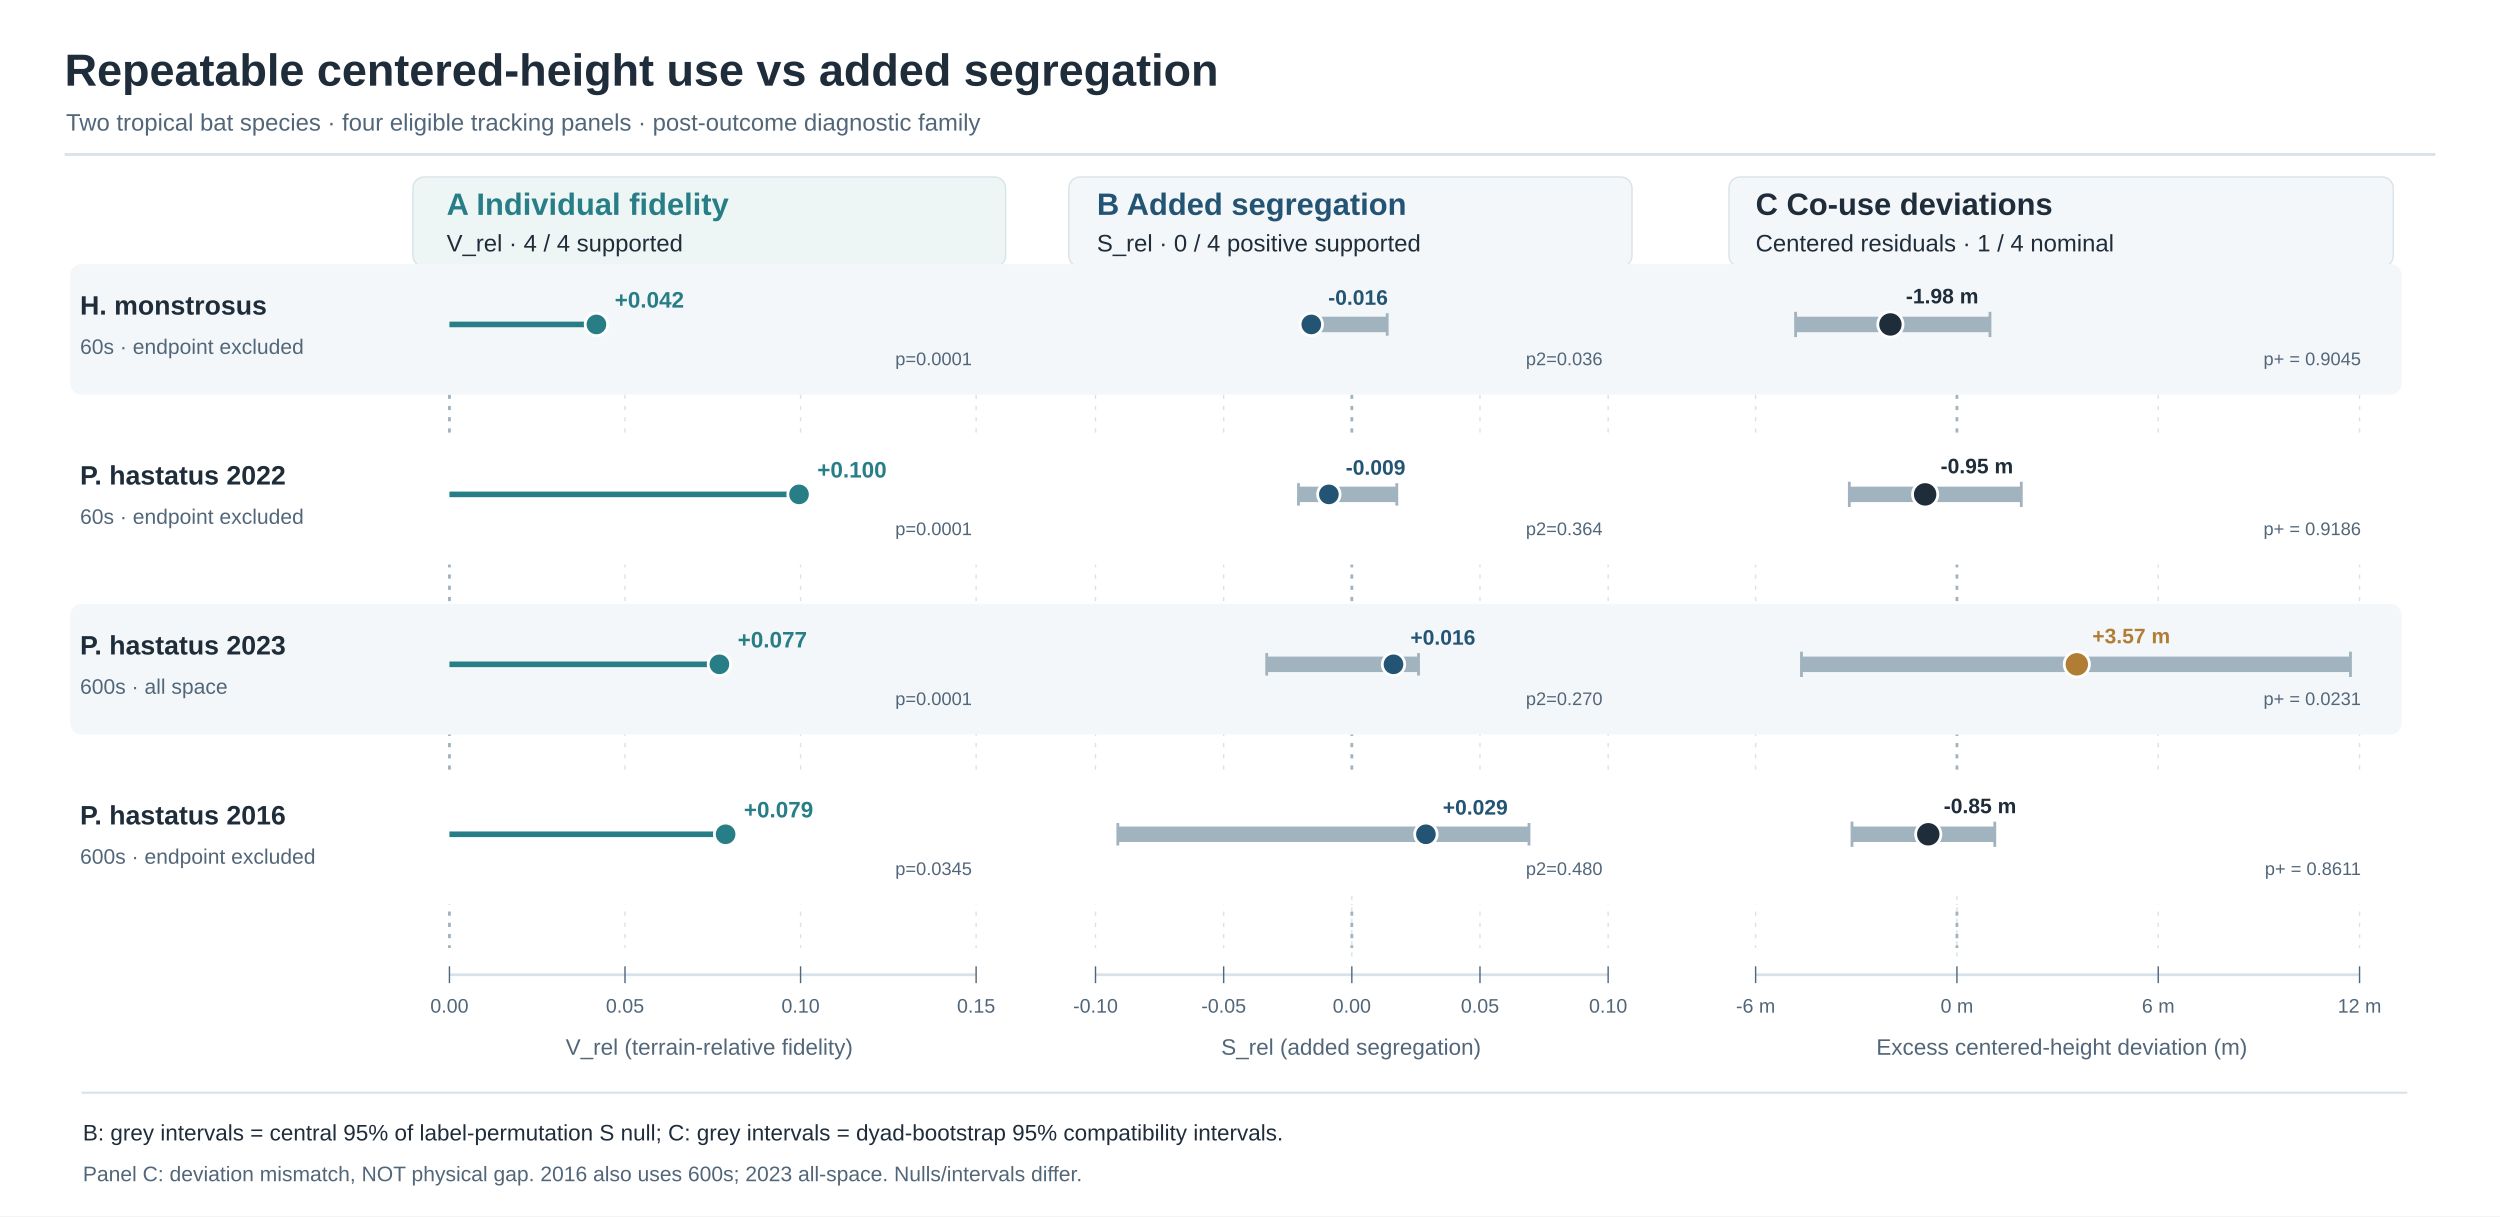
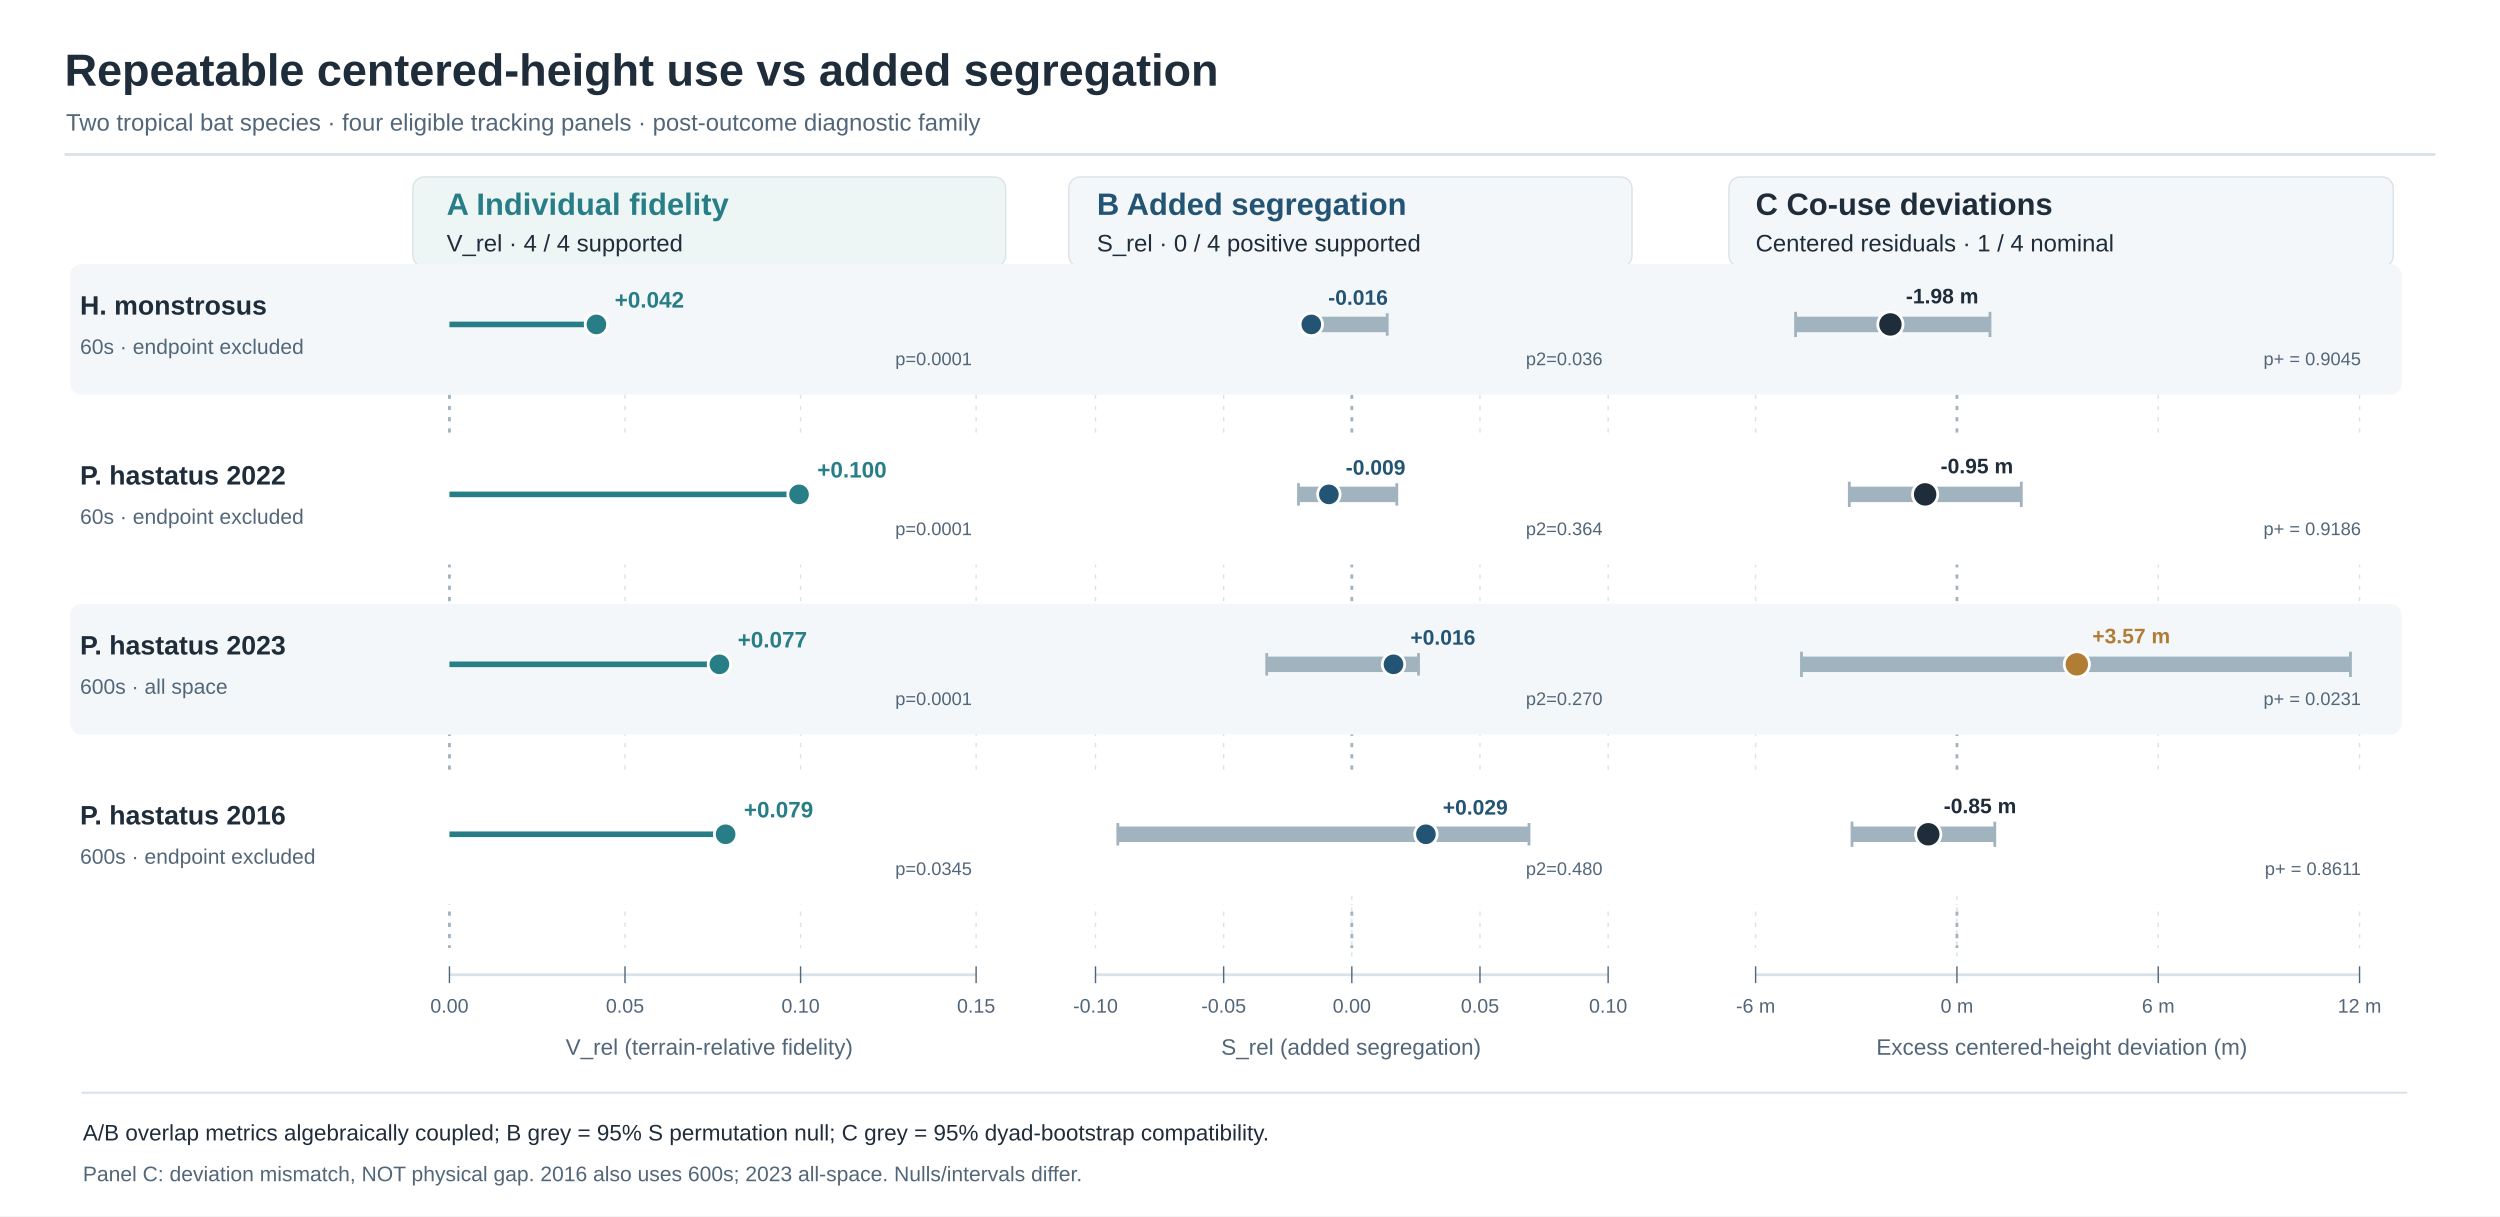
<svg xmlns="http://www.w3.org/2000/svg" width="1780" height="866" viewBox="0 0 1780 866" role="img" aria-label="Repeatable centered-height use vs added segregation">
  <rect width="1780" height="866" fill="#FFFFFF" />
  <text x="46" y="61" font-family="Arial,Helvetica,sans-serif" font-size="32" font-weight="700" fill="#1F2D3B" text-anchor="start">Repeatable centered-height use vs added segregation</text>
  <text x="47" y="93" font-family="Arial,Helvetica,sans-serif" font-size="17" font-weight="400" fill="#526679" text-anchor="start">Two tropical bat species · four eligible tracking panels · post-outcome diagnostic family</text>
  <line x1="46" y1="110" x2="1734" y2="110" stroke="#D9E2E8" stroke-width="2" />
  <rect x="294" y="126" width="422" height="64" rx="8" fill="#EEF6F5" stroke="#D9E2E8" stroke-width="1" />
  <text x="318" y="153" font-family="Arial,Helvetica,sans-serif" font-size="22" font-weight="700" fill="#287E86" text-anchor="start">A   Individual fidelity</text>
  <text x="318" y="179" font-family="Arial,Helvetica,sans-serif" font-size="17" font-weight="500" fill="#1F2D3B" text-anchor="start">V_rel · 4 / 4 supported</text>
  <rect x="761" y="126" width="401" height="64" rx="8" fill="#F4F7F9" stroke="#D9E2E8" stroke-width="1" />
  <text x="781" y="153" font-family="Arial,Helvetica,sans-serif" font-size="22" font-weight="700" fill="#245473" text-anchor="start">B   Added segregation</text>
  <text x="781" y="179" font-family="Arial,Helvetica,sans-serif" font-size="17" font-weight="500" fill="#1F2D3B" text-anchor="start">S_rel · 0 / 4 positive supported</text>
  <rect x="1231" y="126" width="473" height="64" rx="8" fill="#F4F7F9" stroke="#D9E2E8" stroke-width="1" />
  <text x="1250" y="153" font-family="Arial,Helvetica,sans-serif" font-size="22" font-weight="700" fill="#1F2D3B" text-anchor="start">C   Co-use deviations</text>
  <text x="1250" y="179" font-family="Arial,Helvetica,sans-serif" font-size="17" font-weight="500" fill="#1F2D3B" text-anchor="start">Centered residuals · 1 / 4 nominal</text>
  <line x1="320" y1="209" x2="320" y2="675" stroke="#A0B3BE" stroke-width="2" stroke-dasharray="3,5" />
  <line x1="445" y1="209" x2="445" y2="675" stroke="#D9E2E8" stroke-width="1" stroke-dasharray="3,5" />
  <line x1="570" y1="209" x2="570" y2="675" stroke="#D9E2E8" stroke-width="1" stroke-dasharray="3,5" />
  <line x1="695" y1="209" x2="695" y2="675" stroke="#D9E2E8" stroke-width="1" stroke-dasharray="3,5" />
  <line x1="780" y1="209" x2="780" y2="675" stroke="#D9E2E8" stroke-width="1" stroke-dasharray="3,5" />
  <line x1="871.25" y1="209" x2="871.25" y2="675" stroke="#D9E2E8" stroke-width="1" stroke-dasharray="3,5" />
  <line x1="962.5" y1="209" x2="962.5" y2="675" stroke="#A0B3BE" stroke-width="2" stroke-dasharray="3,5" />
  <line x1="1053.75" y1="209" x2="1053.75" y2="675" stroke="#D9E2E8" stroke-width="1" stroke-dasharray="3,5" />
  <line x1="1145" y1="209" x2="1145" y2="675" stroke="#D9E2E8" stroke-width="1" stroke-dasharray="3,5" />
  <line x1="1250" y1="209" x2="1250" y2="675" stroke="#D9E2E8" stroke-width="1" stroke-dasharray="3,5" />
  <line x1="1393.333" y1="209" x2="1393.333" y2="675" stroke="#A0B3BE" stroke-width="2" stroke-dasharray="3,5" />
  <line x1="1536.667" y1="209" x2="1536.667" y2="675" stroke="#D9E2E8" stroke-width="1" stroke-dasharray="3,5" />
  <line x1="1680" y1="209" x2="1680" y2="675" stroke="#D9E2E8" stroke-width="1" stroke-dasharray="3,5" />
  <rect x="50" y="188" width="1660" height="93" rx="8" fill="#F4F7F9" stroke="none" stroke-width="0" />
  <text x="57" y="224" font-family="Arial,Helvetica,sans-serif" font-size="19" font-weight="700" fill="#1F2D3B" text-anchor="start">H. monstrosus</text>
  <text x="57" y="252" font-family="Arial,Helvetica,sans-serif" font-size="15" font-weight="400" fill="#526679" text-anchor="start">60s · endpoint excluded</text>
  <line x1="320" y1="231" x2="424.657" y2="231" stroke="#287E86" stroke-width="4" />
  <circle cx="424.657" cy="231" r="8" fill="#287E86" stroke="#FFFFFF" stroke-width="2" />
  <text x="437.657" y="219" font-family="Arial,Helvetica,sans-serif" font-size="16" font-weight="700" fill="#287E86" text-anchor="start">+0.042</text>
  <text x="692" y="260" font-family="Arial,Helvetica,sans-serif" font-size="13" font-weight="400" fill="#526679" text-anchor="end">p=0.0001</text>
  <line x1="933.896" y1="231" x2="987.688" y2="231" stroke="#A0B3BE" stroke-width="11" />
  <line x1="933.896" y1="223" x2="933.896" y2="239" stroke="#A0B3BE" stroke-width="2" />
  <line x1="987.688" y1="223" x2="987.688" y2="239" stroke="#A0B3BE" stroke-width="2" />
  <circle cx="933.654" cy="231" r="8" fill="#245473" stroke="#FFFFFF" stroke-width="2" />
  <text x="945.654" y="217" font-family="Arial,Helvetica,sans-serif" font-size="15" font-weight="700" fill="#245473" text-anchor="start">-0.016</text>
  <text x="1141" y="260" font-family="Arial,Helvetica,sans-serif" font-size="13" font-weight="400" fill="#526679" text-anchor="end">p2=0.036</text>
  <line x1="1278.464" y1="231" x2="1416.861" y2="231" stroke="#A0B3BE" stroke-width="11" />
  <line x1="1278.464" y1="222" x2="1278.464" y2="240" stroke="#A0B3BE" stroke-width="2" />
  <line x1="1416.861" y1="222" x2="1416.861" y2="240" stroke="#A0B3BE" stroke-width="2" />
  <circle cx="1345.968" cy="231" r="9" fill="#1F2D3B" stroke="#FFFFFF" stroke-width="2" />
  <text x="1356.968" y="216" font-family="Arial,Helvetica,sans-serif" font-size="15" font-weight="700" fill="#1F2D3B" text-anchor="start">-1.98 m</text>
  <text x="1681" y="260" font-family="Arial,Helvetica,sans-serif" font-size="13" font-weight="400" fill="#526679" text-anchor="end">p+ = 0.9045</text>
  <rect x="50" y="309" width="1660" height="93" rx="8" fill="#FFFFFF" stroke="none" stroke-width="0" />
  <text x="57" y="345" font-family="Arial,Helvetica,sans-serif" font-size="19" font-weight="700" fill="#1F2D3B" text-anchor="start">P. hastatus 2022</text>
  <text x="57" y="373" font-family="Arial,Helvetica,sans-serif" font-size="15" font-weight="400" fill="#526679" text-anchor="start">60s · endpoint excluded</text>
  <line x1="320" y1="352" x2="568.899" y2="352" stroke="#287E86" stroke-width="4" />
  <circle cx="568.899" cy="352" r="8" fill="#287E86" stroke="#FFFFFF" stroke-width="2" />
  <text x="581.899" y="340" font-family="Arial,Helvetica,sans-serif" font-size="16" font-weight="700" fill="#287E86" text-anchor="start">+0.100</text>
  <text x="692" y="381" font-family="Arial,Helvetica,sans-serif" font-size="13" font-weight="400" fill="#526679" text-anchor="end">p=0.0001</text>
  <line x1="924.522" y1="352" x2="994.529" y2="352" stroke="#A0B3BE" stroke-width="11" />
  <line x1="924.522" y1="344" x2="924.522" y2="360" stroke="#A0B3BE" stroke-width="2" />
  <line x1="994.529" y1="344" x2="994.529" y2="360" stroke="#A0B3BE" stroke-width="2" />
  <circle cx="946.148" cy="352" r="8" fill="#245473" stroke="#FFFFFF" stroke-width="2" />
  <text x="958.148" y="338" font-family="Arial,Helvetica,sans-serif" font-size="15" font-weight="700" fill="#245473" text-anchor="start">-0.009</text>
  <text x="1141" y="381" font-family="Arial,Helvetica,sans-serif" font-size="13" font-weight="400" fill="#526679" text-anchor="end">p2=0.364</text>
  <line x1="1316.713" y1="352" x2="1439.154" y2="352" stroke="#A0B3BE" stroke-width="11" />
  <line x1="1316.713" y1="343" x2="1316.713" y2="361" stroke="#A0B3BE" stroke-width="2" />
  <line x1="1439.154" y1="343" x2="1439.154" y2="361" stroke="#A0B3BE" stroke-width="2" />
  <circle cx="1370.701" cy="352" r="9" fill="#1F2D3B" stroke="#FFFFFF" stroke-width="2" />
  <text x="1381.701" y="337" font-family="Arial,Helvetica,sans-serif" font-size="15" font-weight="700" fill="#1F2D3B" text-anchor="start">-0.95 m</text>
  <text x="1681" y="381" font-family="Arial,Helvetica,sans-serif" font-size="13" font-weight="400" fill="#526679" text-anchor="end">p+ = 0.9186</text>
  <rect x="50" y="430" width="1660" height="93" rx="8" fill="#F4F7F9" stroke="none" stroke-width="0" />
  <text x="57" y="466" font-family="Arial,Helvetica,sans-serif" font-size="19" font-weight="700" fill="#1F2D3B" text-anchor="start">P. hastatus 2023</text>
  <text x="57" y="494" font-family="Arial,Helvetica,sans-serif" font-size="15" font-weight="400" fill="#526679" text-anchor="start">600s · all space</text>
  <line x1="320" y1="473" x2="512.217" y2="473" stroke="#287E86" stroke-width="4" />
  <circle cx="512.217" cy="473" r="8" fill="#287E86" stroke="#FFFFFF" stroke-width="2" />
  <text x="525.217" y="461" font-family="Arial,Helvetica,sans-serif" font-size="16" font-weight="700" fill="#287E86" text-anchor="start">+0.077</text>
  <text x="692" y="502" font-family="Arial,Helvetica,sans-serif" font-size="13" font-weight="400" fill="#526679" text-anchor="end">p=0.0001</text>
  <line x1="901.91" y1="473" x2="1009.986" y2="473" stroke="#A0B3BE" stroke-width="11" />
  <line x1="901.91" y1="465" x2="901.91" y2="481" stroke="#A0B3BE" stroke-width="2" />
  <line x1="1009.986" y1="465" x2="1009.986" y2="481" stroke="#A0B3BE" stroke-width="2" />
  <circle cx="992.174" cy="473" r="8" fill="#245473" stroke="#FFFFFF" stroke-width="2" />
  <text x="1004.174" y="459" font-family="Arial,Helvetica,sans-serif" font-size="15" font-weight="700" fill="#245473" text-anchor="start">+0.016</text>
  <text x="1141" y="502" font-family="Arial,Helvetica,sans-serif" font-size="13" font-weight="400" fill="#526679" text-anchor="end">p2=0.270</text>
  <line x1="1282.65" y1="473" x2="1673.532" y2="473" stroke="#A0B3BE" stroke-width="11" />
  <line x1="1282.65" y1="464" x2="1282.65" y2="482" stroke="#A0B3BE" stroke-width="2" />
  <line x1="1673.532" y1="464" x2="1673.532" y2="482" stroke="#A0B3BE" stroke-width="2" />
  <circle cx="1478.706" cy="473" r="9" fill="#B17D35" stroke="#FFFFFF" stroke-width="2" />
  <text x="1489.706" y="458" font-family="Arial,Helvetica,sans-serif" font-size="15" font-weight="700" fill="#B17D35" text-anchor="start">+3.57 m</text>
  <text x="1681" y="502" font-family="Arial,Helvetica,sans-serif" font-size="13" font-weight="400" fill="#526679" text-anchor="end">p+ = 0.0231</text>
  <rect x="50" y="551" width="1660" height="93" rx="8" fill="#FFFFFF" stroke="none" stroke-width="0" />
  <text x="57" y="587" font-family="Arial,Helvetica,sans-serif" font-size="19" font-weight="700" fill="#1F2D3B" text-anchor="start">P. hastatus 2016</text>
  <text x="57" y="615" font-family="Arial,Helvetica,sans-serif" font-size="15" font-weight="400" fill="#526679" text-anchor="start">600s · endpoint excluded</text>
  <line x1="320" y1="594" x2="516.625" y2="594" stroke="#287E86" stroke-width="4" />
  <circle cx="516.625" cy="594" r="8" fill="#287E86" stroke="#FFFFFF" stroke-width="2" />
  <text x="529.625" y="582" font-family="Arial,Helvetica,sans-serif" font-size="16" font-weight="700" fill="#287E86" text-anchor="start">+0.079</text>
  <text x="692" y="623" font-family="Arial,Helvetica,sans-serif" font-size="13" font-weight="400" fill="#526679" text-anchor="end">p=0.0345</text>
  <line x1="795.896" y1="594" x2="1088.644" y2="594" stroke="#A0B3BE" stroke-width="11" />
  <line x1="795.896" y1="586" x2="795.896" y2="602" stroke="#A0B3BE" stroke-width="2" />
  <line x1="1088.644" y1="586" x2="1088.644" y2="602" stroke="#A0B3BE" stroke-width="2" />
  <circle cx="1015.243" cy="594" r="8" fill="#245473" stroke="#FFFFFF" stroke-width="2" />
  <text x="1027.243" y="580" font-family="Arial,Helvetica,sans-serif" font-size="15" font-weight="700" fill="#245473" text-anchor="start">+0.029</text>
  <text x="1141" y="623" font-family="Arial,Helvetica,sans-serif" font-size="13" font-weight="400" fill="#526679" text-anchor="end">p2=0.480</text>
  <line x1="1318.636" y1="594" x2="1420.289" y2="594" stroke="#A0B3BE" stroke-width="11" />
  <line x1="1318.636" y1="585" x2="1318.636" y2="603" stroke="#A0B3BE" stroke-width="2" />
  <line x1="1420.289" y1="585" x2="1420.289" y2="603" stroke="#A0B3BE" stroke-width="2" />
  <circle cx="1372.929" cy="594" r="9" fill="#1F2D3B" stroke="#FFFFFF" stroke-width="2" />
  <text x="1383.929" y="579" font-family="Arial,Helvetica,sans-serif" font-size="15" font-weight="700" fill="#1F2D3B" text-anchor="start">-0.85 m</text>
  <text x="1681" y="623" font-family="Arial,Helvetica,sans-serif" font-size="13" font-weight="400" fill="#526679" text-anchor="end">p+ = 0.8611</text>
  <line x1="320" y1="694" x2="695" y2="694" stroke="#D9E2E8" stroke-width="2" />
  <line x1="320" y1="688" x2="320" y2="700" stroke="#526679" stroke-width="1" />
  <text x="320" y="721" font-family="Arial,Helvetica,sans-serif" font-size="14" font-weight="400" fill="#526679" text-anchor="middle">0.00</text>
  <line x1="445" y1="688" x2="445" y2="700" stroke="#526679" stroke-width="1" />
  <text x="445" y="721" font-family="Arial,Helvetica,sans-serif" font-size="14" font-weight="400" fill="#526679" text-anchor="middle">0.05</text>
  <line x1="570" y1="688" x2="570" y2="700" stroke="#526679" stroke-width="1" />
  <text x="570" y="721" font-family="Arial,Helvetica,sans-serif" font-size="14" font-weight="400" fill="#526679" text-anchor="middle">0.10</text>
  <line x1="695" y1="688" x2="695" y2="700" stroke="#526679" stroke-width="1" />
  <text x="695" y="721" font-family="Arial,Helvetica,sans-serif" font-size="14" font-weight="400" fill="#526679" text-anchor="middle">0.15</text>
  <line x1="780" y1="694" x2="1145" y2="694" stroke="#D9E2E8" stroke-width="2" />
  <line x1="780" y1="688" x2="780" y2="700" stroke="#526679" stroke-width="1" />
  <text x="780" y="721" font-family="Arial,Helvetica,sans-serif" font-size="14" font-weight="400" fill="#526679" text-anchor="middle">-0.10</text>
  <line x1="871.25" y1="688" x2="871.25" y2="700" stroke="#526679" stroke-width="1" />
  <text x="871.25" y="721" font-family="Arial,Helvetica,sans-serif" font-size="14" font-weight="400" fill="#526679" text-anchor="middle">-0.05</text>
  <line x1="962.5" y1="688" x2="962.5" y2="700" stroke="#526679" stroke-width="1" />
  <text x="962.5" y="721" font-family="Arial,Helvetica,sans-serif" font-size="14" font-weight="400" fill="#526679" text-anchor="middle">0.00</text>
  <line x1="1053.75" y1="688" x2="1053.75" y2="700" stroke="#526679" stroke-width="1" />
  <text x="1053.75" y="721" font-family="Arial,Helvetica,sans-serif" font-size="14" font-weight="400" fill="#526679" text-anchor="middle">0.05</text>
  <line x1="1145" y1="688" x2="1145" y2="700" stroke="#526679" stroke-width="1" />
  <text x="1145" y="721" font-family="Arial,Helvetica,sans-serif" font-size="14" font-weight="400" fill="#526679" text-anchor="middle">0.10</text>
  <line x1="962.5" y1="681" x2="962.5" y2="634" stroke="#D9E2E8" stroke-width="1" stroke-dasharray="3,5" />
  <line x1="1250" y1="694" x2="1680" y2="694" stroke="#D9E2E8" stroke-width="2" />
  <line x1="1250" y1="688" x2="1250" y2="700" stroke="#526679" stroke-width="1" />
  <text x="1250" y="721" font-family="Arial,Helvetica,sans-serif" font-size="14" font-weight="400" fill="#526679" text-anchor="middle">-6 m</text>
  <line x1="1393.333" y1="688" x2="1393.333" y2="700" stroke="#526679" stroke-width="1" />
  <text x="1393.333" y="721" font-family="Arial,Helvetica,sans-serif" font-size="14" font-weight="400" fill="#526679" text-anchor="middle">0 m</text>
  <line x1="1536.667" y1="688" x2="1536.667" y2="700" stroke="#526679" stroke-width="1" />
  <text x="1536.667" y="721" font-family="Arial,Helvetica,sans-serif" font-size="14" font-weight="400" fill="#526679" text-anchor="middle">6 m</text>
  <line x1="1680" y1="688" x2="1680" y2="700" stroke="#526679" stroke-width="1" />
  <text x="1680" y="721" font-family="Arial,Helvetica,sans-serif" font-size="14" font-weight="400" fill="#526679" text-anchor="middle">12 m</text>
  <line x1="1393.333" y1="681" x2="1393.333" y2="634" stroke="#D9E2E8" stroke-width="1" stroke-dasharray="3,5" />
  <text x="505" y="751" font-family="Arial,Helvetica,sans-serif" font-size="16" font-weight="500" fill="#526679" text-anchor="middle">V_rel (terrain-relative fidelity)</text>
  <text x="962" y="751" font-family="Arial,Helvetica,sans-serif" font-size="16" font-weight="500" fill="#526679" text-anchor="middle">S_rel (added segregation)</text>
  <text x="1468" y="751" font-family="Arial,Helvetica,sans-serif" font-size="16" font-weight="500" fill="#526679" text-anchor="middle">Excess centered-height deviation (m)</text>
  <line x1="58" y1="778" x2="1714" y2="778" stroke="#D9E2E8" stroke-width="1.5" />
-   <text x="59" y="812" font-family="Arial,Helvetica,sans-serif" font-size="16" font-weight="500" fill="#1F2D3B" text-anchor="start">B: grey intervals = central 95% of label-permutation S null; C: grey intervals = dyad-bootstrap 95% compatibility intervals.</text>
+   <text x="59" y="812" font-family="Arial,Helvetica,sans-serif" font-size="16" font-weight="500" fill="#1F2D3B" text-anchor="start">A/B overlap metrics algebraically coupled; B grey = 95% S permutation null; C grey = 95% dyad-bootstrap compatibility.</text>
  <text x="59" y="841" font-family="Arial,Helvetica,sans-serif" font-size="15" font-weight="400" fill="#526679" text-anchor="start">Panel C: deviation mismatch, NOT physical gap. 2016 also uses 600s; 2023 all-space. Nulls/intervals differ.</text>
</svg>
